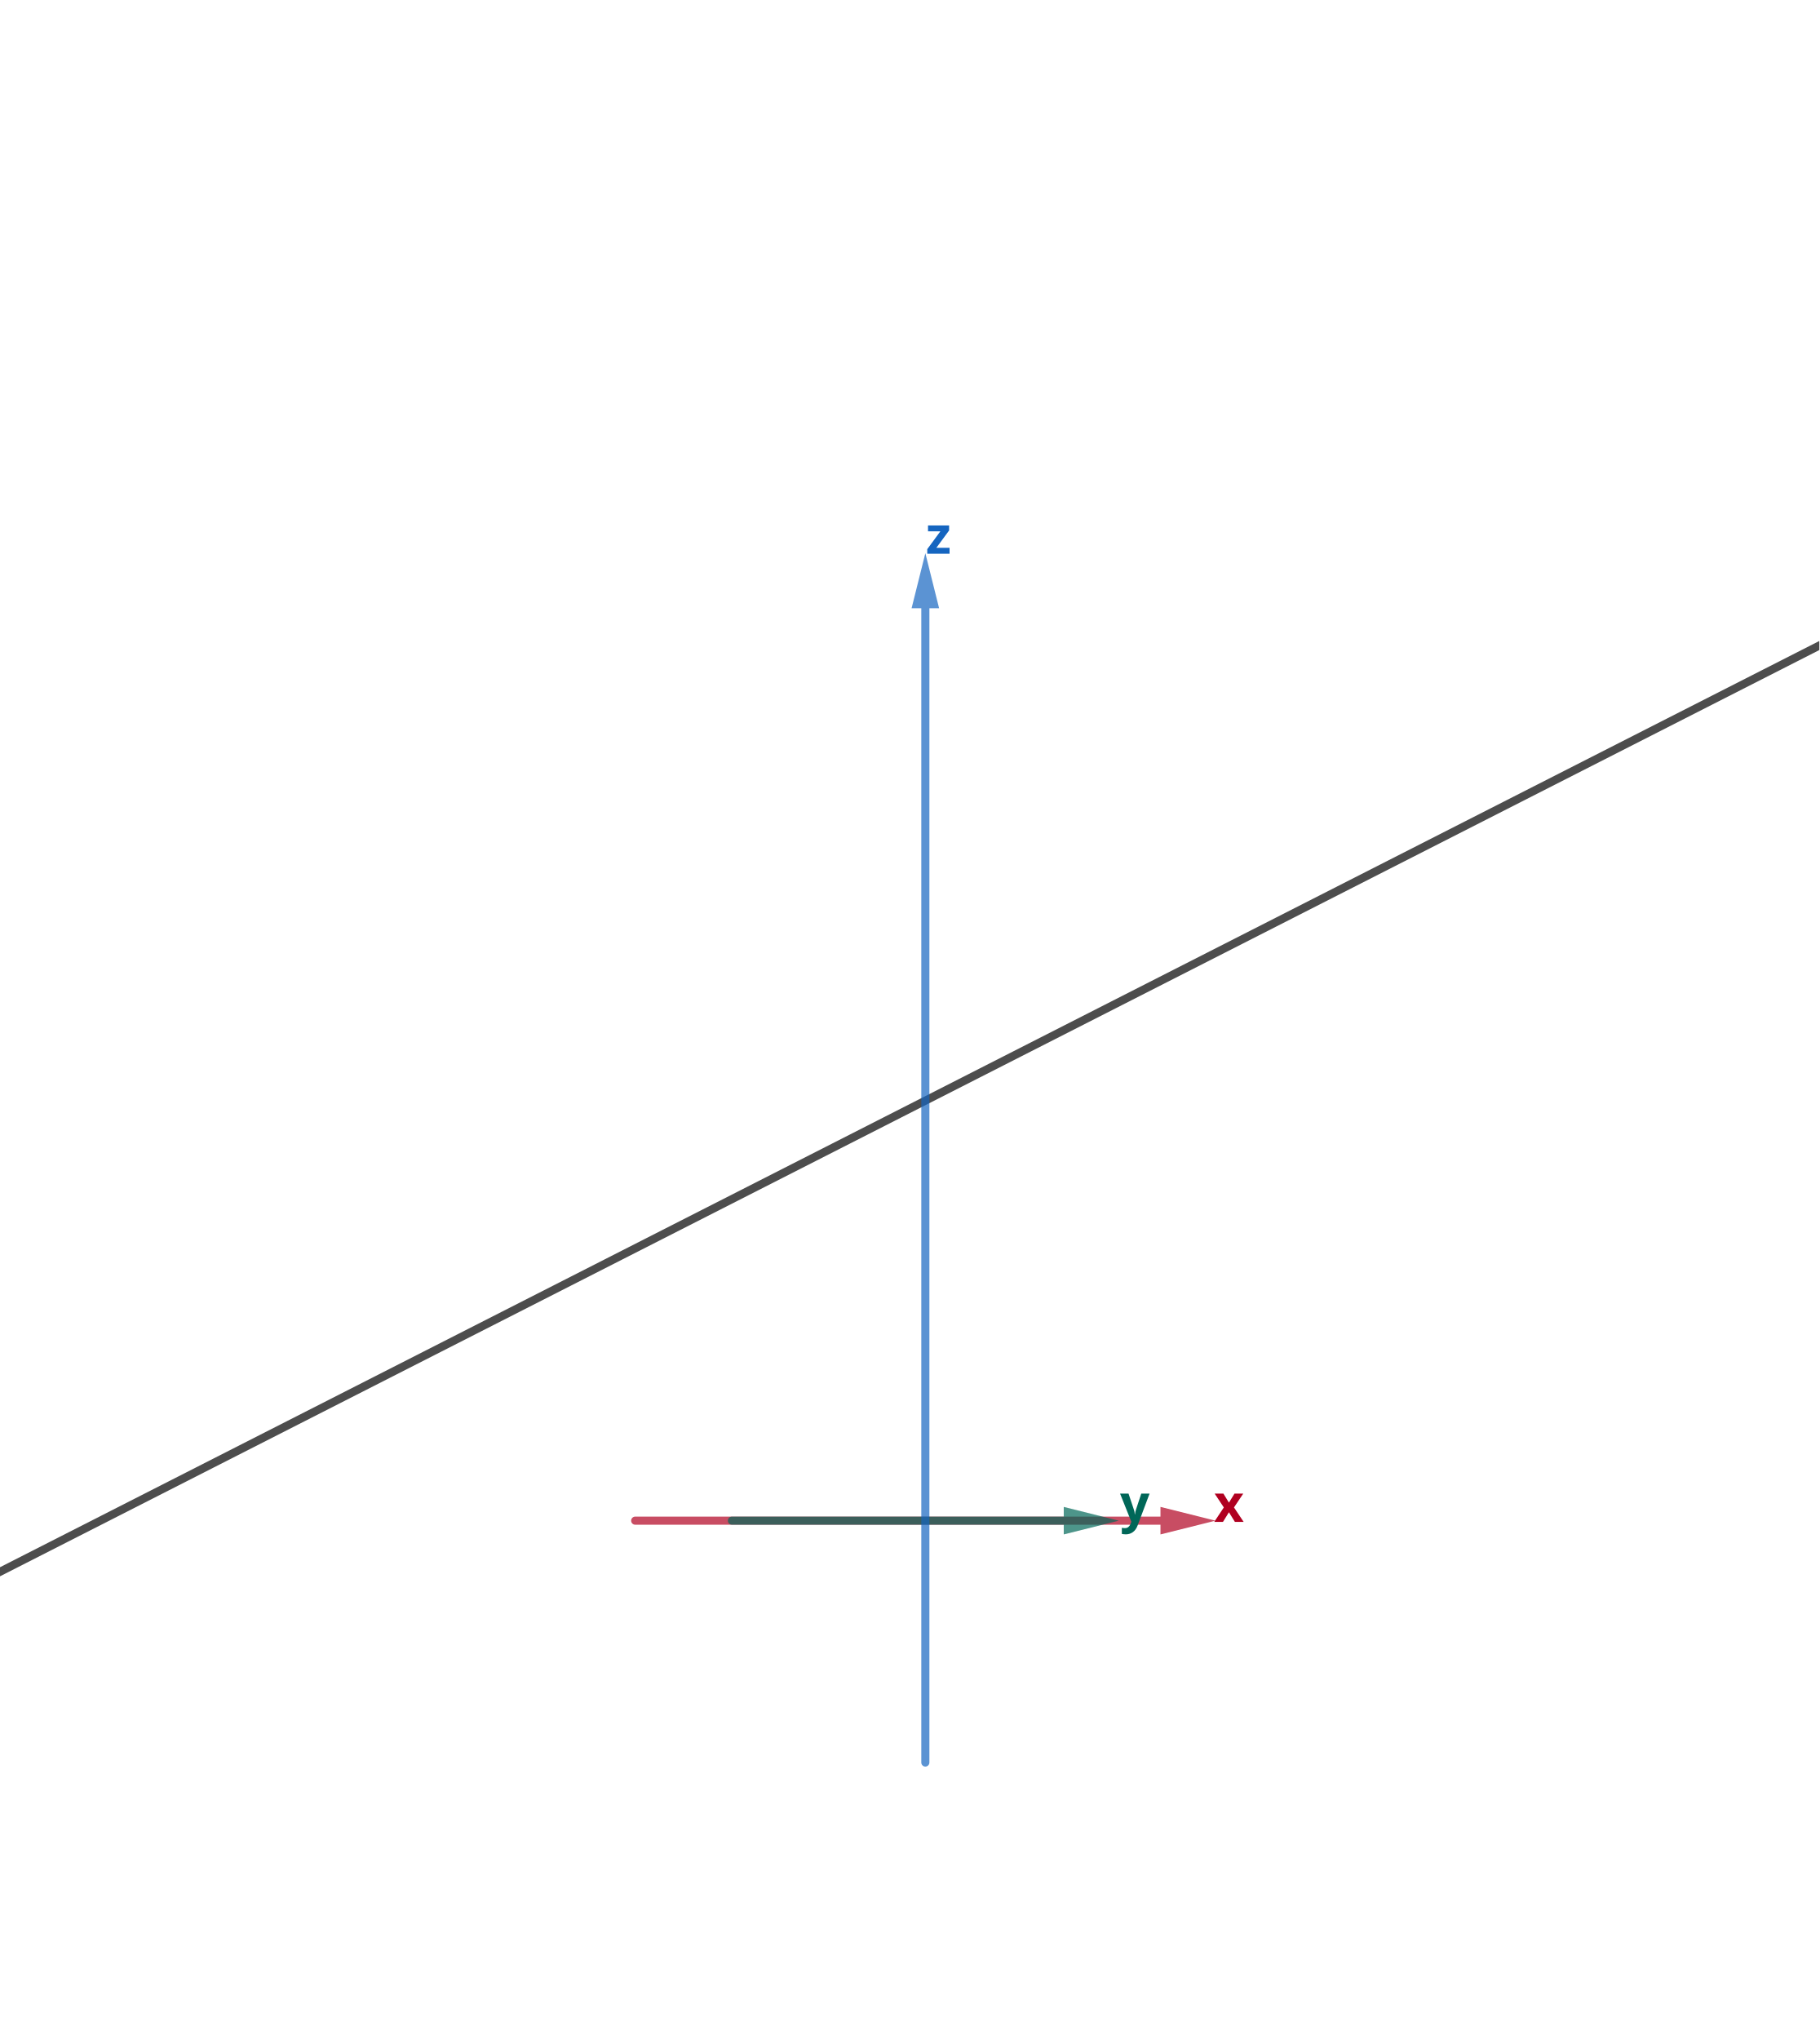
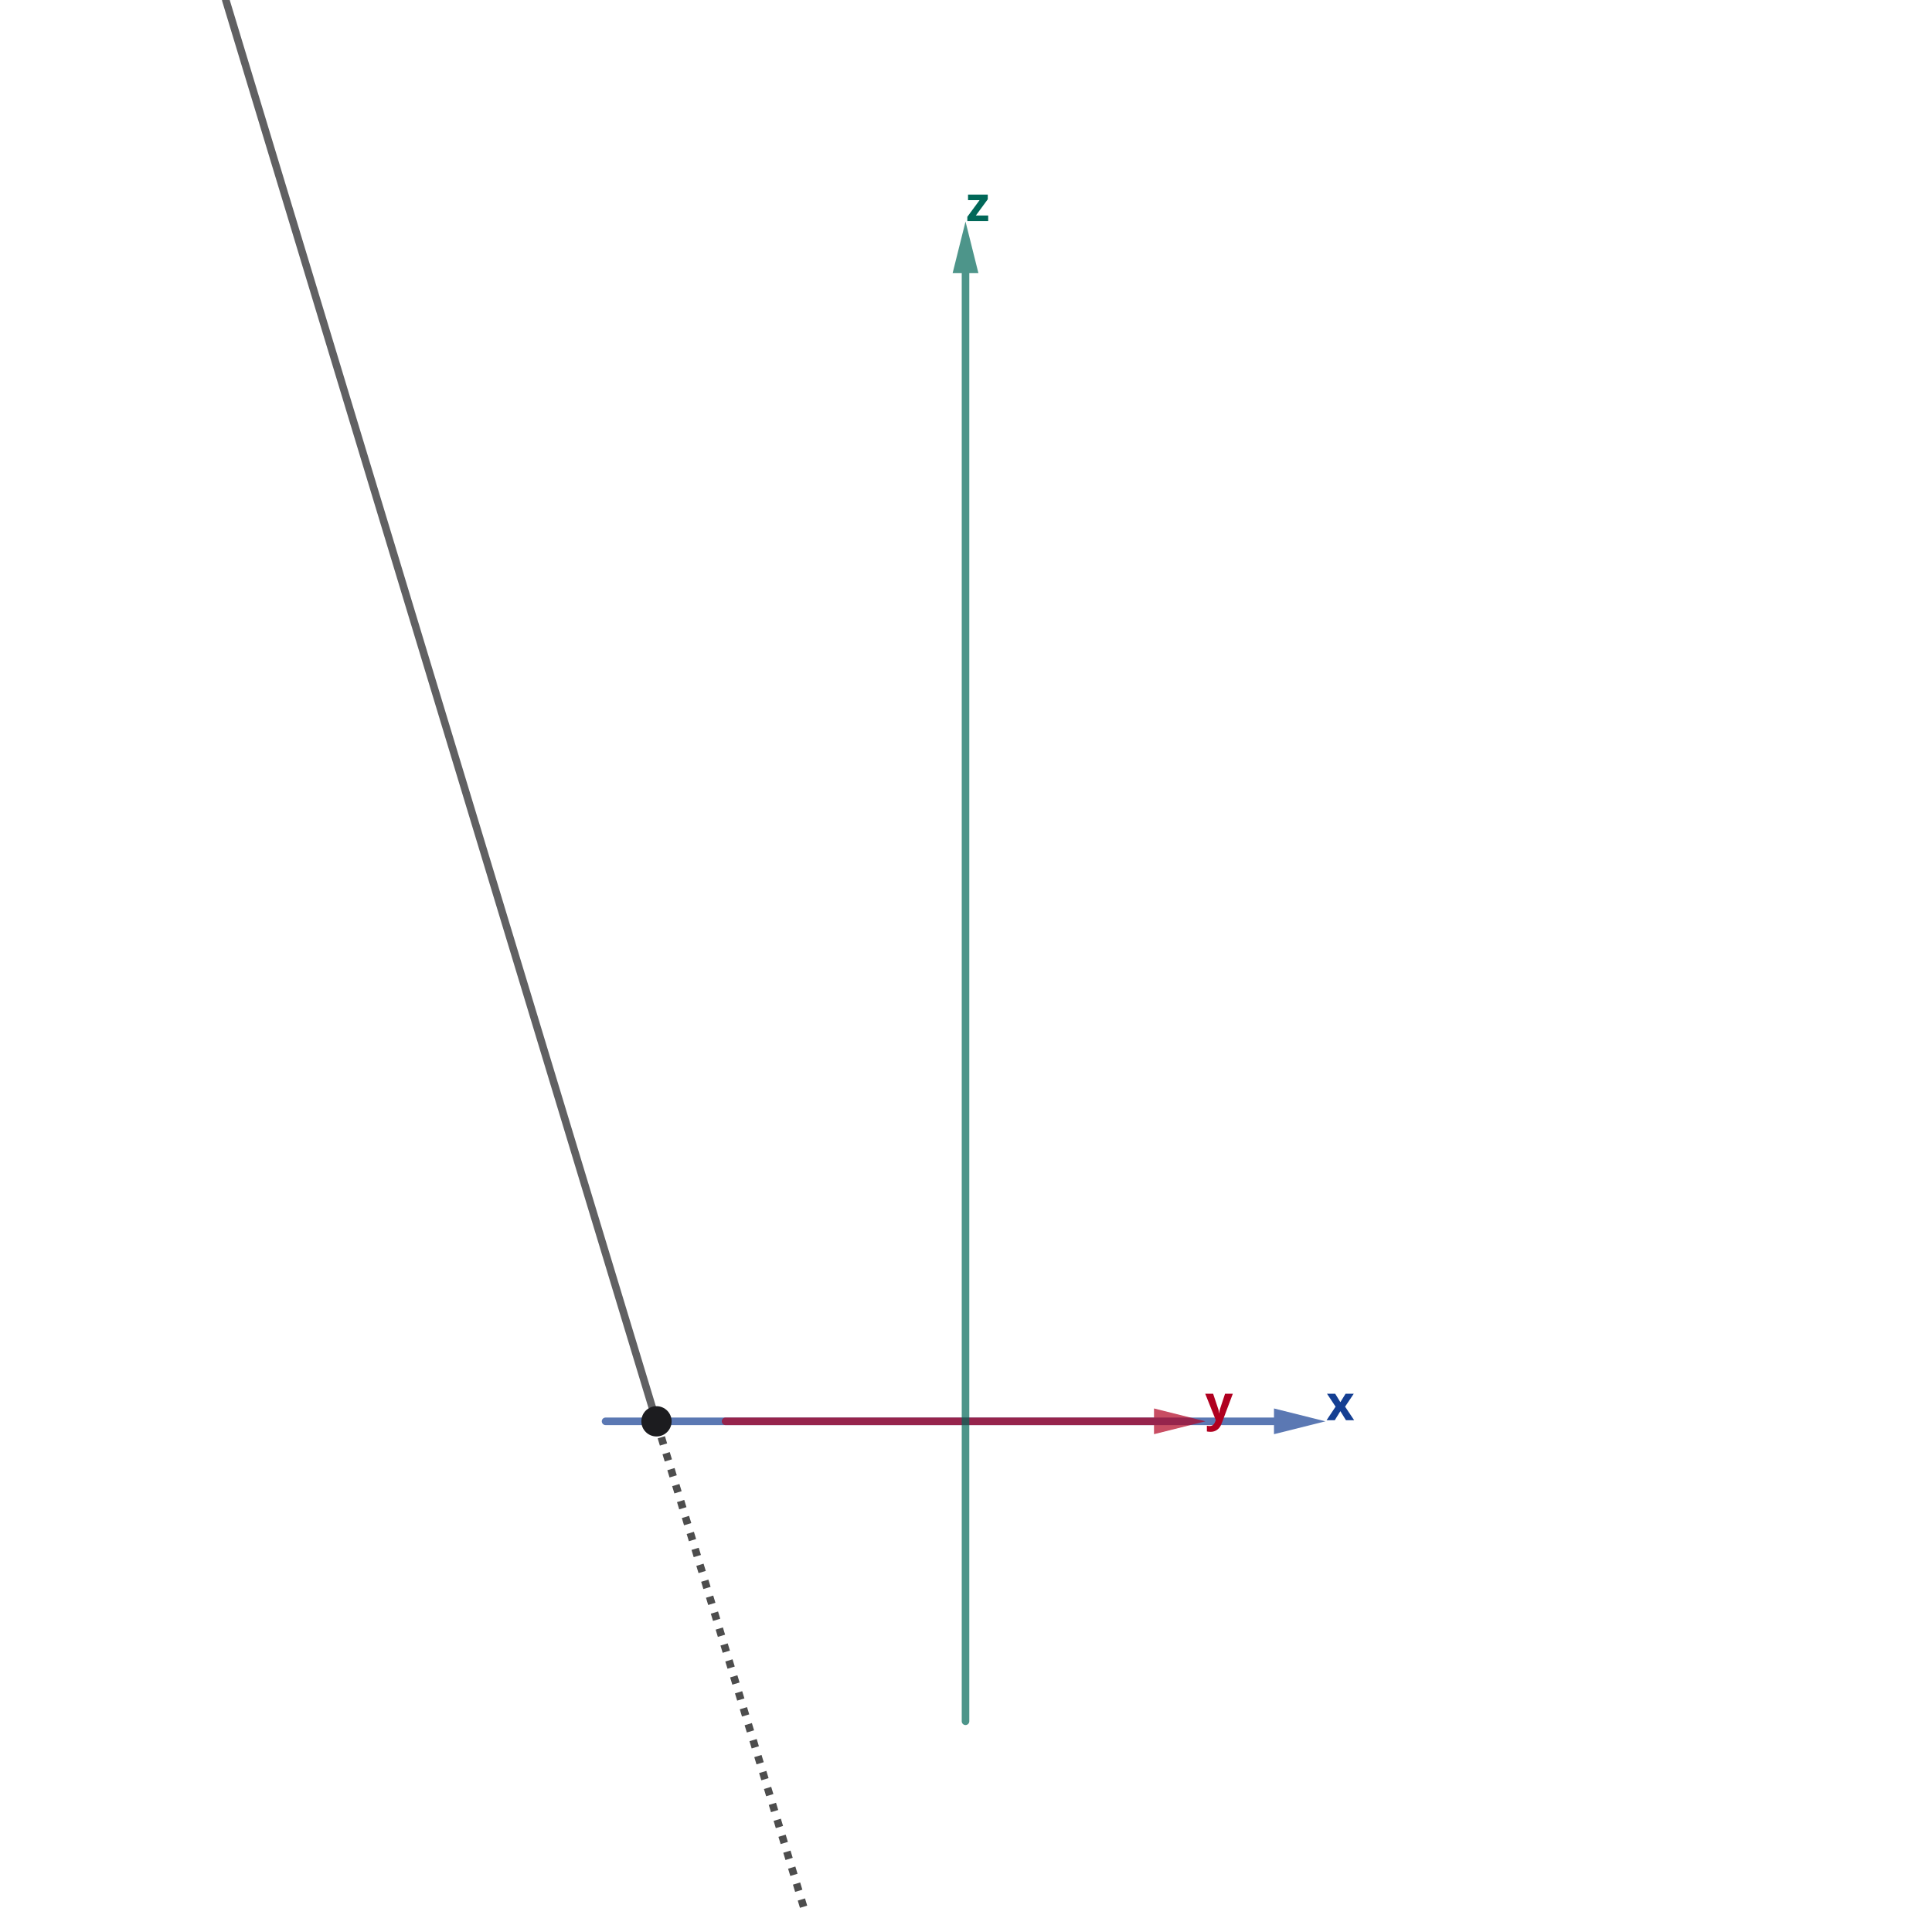
- <svg xmlns="http://www.w3.org/2000/svg" version="1.1" width="562" height="630">
+ <svg xmlns="http://www.w3.org/2000/svg" version="1.1" width="638" height="630">
  <defs>
-     <clipPath id="LOlhzVxiWcci">
-       <path fill="none" stroke="none" d=" M 0 0 L 562 0 L 562 630 L 0 630 L 0 0 Z" />
+     <clipPath id="rMFUqslTEnhN">
+       <path fill="none" stroke="none" d=" M 0 0 L 638 0 L 638 630 L 0 630 L 0 0 Z" />
    </clipPath>
  </defs>
-   <g transform="scale(1,1)" clip-path="url(#LOlhzVxiWcci)">
+   <g transform="scale(1,1)" clip-path="url(#rMFUqslTEnhN)">
    <g>
-       <path fill="rgb(110,109,115)" stroke="none" paint-order="stroke fill markers" fill-rule="evenodd" d=" M 435.236 469.618 L 255.968 469.618 L 136.457 469.618 L 315.724 469.618 Z" fill-opacity="0.098" />
-       <path fill="none" stroke="rgb(0,0,0)" paint-order="fill stroke markers" d=" M -5 487.944 L 568 196.297" stroke-opacity="0.698" stroke-linecap="round" stroke-linejoin="round" stroke-miterlimit="10" stroke-width="2.5" />
-       <path fill="rgb(176,0,32)" stroke="none" paint-order="stroke fill markers" d=" M 358.48 465.368 L 358.48 468.368 L 196.212 468.368 C 195.522 468.368 194.962 468.928 194.962 469.618 C 194.962 470.308 195.522 470.868 196.212 470.868 L 358.48 470.868 L 358.48 473.868 L 375.48 469.618 L 358.48 465.368 Z" fill-opacity="0.698" />
-       <path fill="rgb(0,103,88)" stroke="none" paint-order="stroke fill markers" d=" M 328.602 465.368 L 328.602 468.368 L 226.09 468.368 C 225.4 468.368 224.84 468.928 224.84 469.618 C 224.84 470.308 225.4 470.868 226.09 470.868 L 328.602 470.868 L 328.602 473.868 L 345.602 469.618 L 328.602 465.368 Z" fill-opacity="0.698" />
-       <path fill="rgb(21,101,192)" stroke="none" paint-order="stroke fill markers" d=" M 285.846 170.839 L 281.596 187.839 L 284.596 187.839 L 284.596 544.313 C 284.596 545.003 285.156 545.563 285.846 545.563 C 286.537 545.563 287.096 545.003 287.096 544.313 L 287.096 187.839 L 290.096 187.839 L 285.846 170.839 Z" fill-opacity="0.698" />
-       <text fill="rgb(21,101,192)" stroke="none" font-family="geogebra-sans-serif, sans-serif" font-size="16px" font-style="normal" font-weight="bold" text-decoration="normal" x="286" y="171" text-anchor="start" dominant-baseline="alphabetic" fill-opacity="1">z</text>
-       <text fill="rgb(176,0,32)" stroke="none" font-family="geogebra-sans-serif, sans-serif" font-size="16px" font-style="normal" font-weight="bold" text-decoration="normal" x="375" y="470" text-anchor="start" dominant-baseline="alphabetic" fill-opacity="1">x</text>
-       <text fill="rgb(0,103,88)" stroke="none" font-family="geogebra-sans-serif, sans-serif" font-size="16px" font-style="normal" font-weight="bold" text-decoration="normal" x="346" y="470" text-anchor="start" dominant-baseline="alphabetic" fill-opacity="1">y</text>
+       <path fill="rgb(110,109,115)" stroke="none" paint-order="stroke fill markers" fill-rule="evenodd" d=" M 516.945 469.37 L 358.462 469.37 L 120.737 469.37 L 279.22 469.37 Z" fill-opacity="0.098" />
+       <path fill="none" stroke="rgb(28,28,31)" paint-order="fill stroke markers" d=" M 216.787 469.37 L 74.554 0" stroke-opacity="0.698" stroke-linecap="round" stroke-linejoin="round" stroke-miterlimit="10" stroke-width="2.5" />
+       <path fill="none" stroke="rgb(0,0,0)" paint-order="fill stroke markers" d=" M 216.787 469.37 L 265.766 631" stroke-opacity="0.698" stroke-linejoin="round" stroke-miterlimit="10" stroke-width="2.5" stroke-dasharray="2.5,3" />
+       <path fill="rgb(20,62,146)" stroke="none" paint-order="stroke fill markers" d=" M 420.704 465.12 L 420.704 468.12 L 199.979 468.12 C 199.288 468.12 198.729 468.68 198.729 469.37 C 198.729 470.061 199.288 470.62 199.979 470.62 L 420.704 470.62 L 420.704 473.62 L 437.704 469.37 L 420.704 465.12 Z" fill-opacity="0.698" />
+       <path fill="rgb(176,0,32)" stroke="none" paint-order="stroke fill markers" d=" M 381.083 465.12 L 381.083 468.12 L 239.599 468.12 C 238.909 468.12 238.349 468.68 238.349 469.37 C 238.349 470.061 238.909 470.62 239.599 470.62 L 381.083 470.62 L 381.083 473.62 L 398.083 469.37 L 381.083 465.12 Z" fill-opacity="0.698" />
+       <path fill="rgb(0,103,88)" stroke="none" paint-order="stroke fill markers" d=" M 318.841 73.162 L 314.591 90.162 L 317.591 90.162 L 317.591 568.422 C 317.591 569.113 318.151 569.672 318.841 569.672 C 319.531 569.672 320.091 569.113 320.091 568.422 L 320.091 90.162 L 323.091 90.162 L 318.841 73.162 Z" fill-opacity="0.698" />
+       <path fill="rgb(28,28,31)" stroke="none" paint-order="stroke fill markers" d=" M 221.787 469.37 C 221.787 472.132 219.549 474.37 216.787 474.37 C 214.026 474.37 211.787 472.132 211.787 469.37 C 211.787 466.609 214.026 464.37 216.787 464.37 C 219.549 464.37 221.787 466.609 221.787 469.37 Z" fill-opacity="1" />
+       <text fill="rgb(20,62,146)" stroke="none" font-family="geogebra-sans-serif, sans-serif" font-size="16px" font-style="normal" font-weight="bold" text-decoration="normal" x="438" y="469" text-anchor="start" dominant-baseline="alphabetic" fill-opacity="1">x</text>
+       <text fill="rgb(176,0,32)" stroke="none" font-family="geogebra-sans-serif, sans-serif" font-size="16px" font-style="normal" font-weight="bold" text-decoration="normal" x="398" y="469" text-anchor="start" dominant-baseline="alphabetic" fill-opacity="1">y</text>
+       <text fill="rgb(0,103,88)" stroke="none" font-family="geogebra-sans-serif, sans-serif" font-size="16px" font-style="normal" font-weight="bold" text-decoration="normal" x="319" y="73" text-anchor="start" dominant-baseline="alphabetic" fill-opacity="1">z</text>
    </g>
  </g>
</svg>
